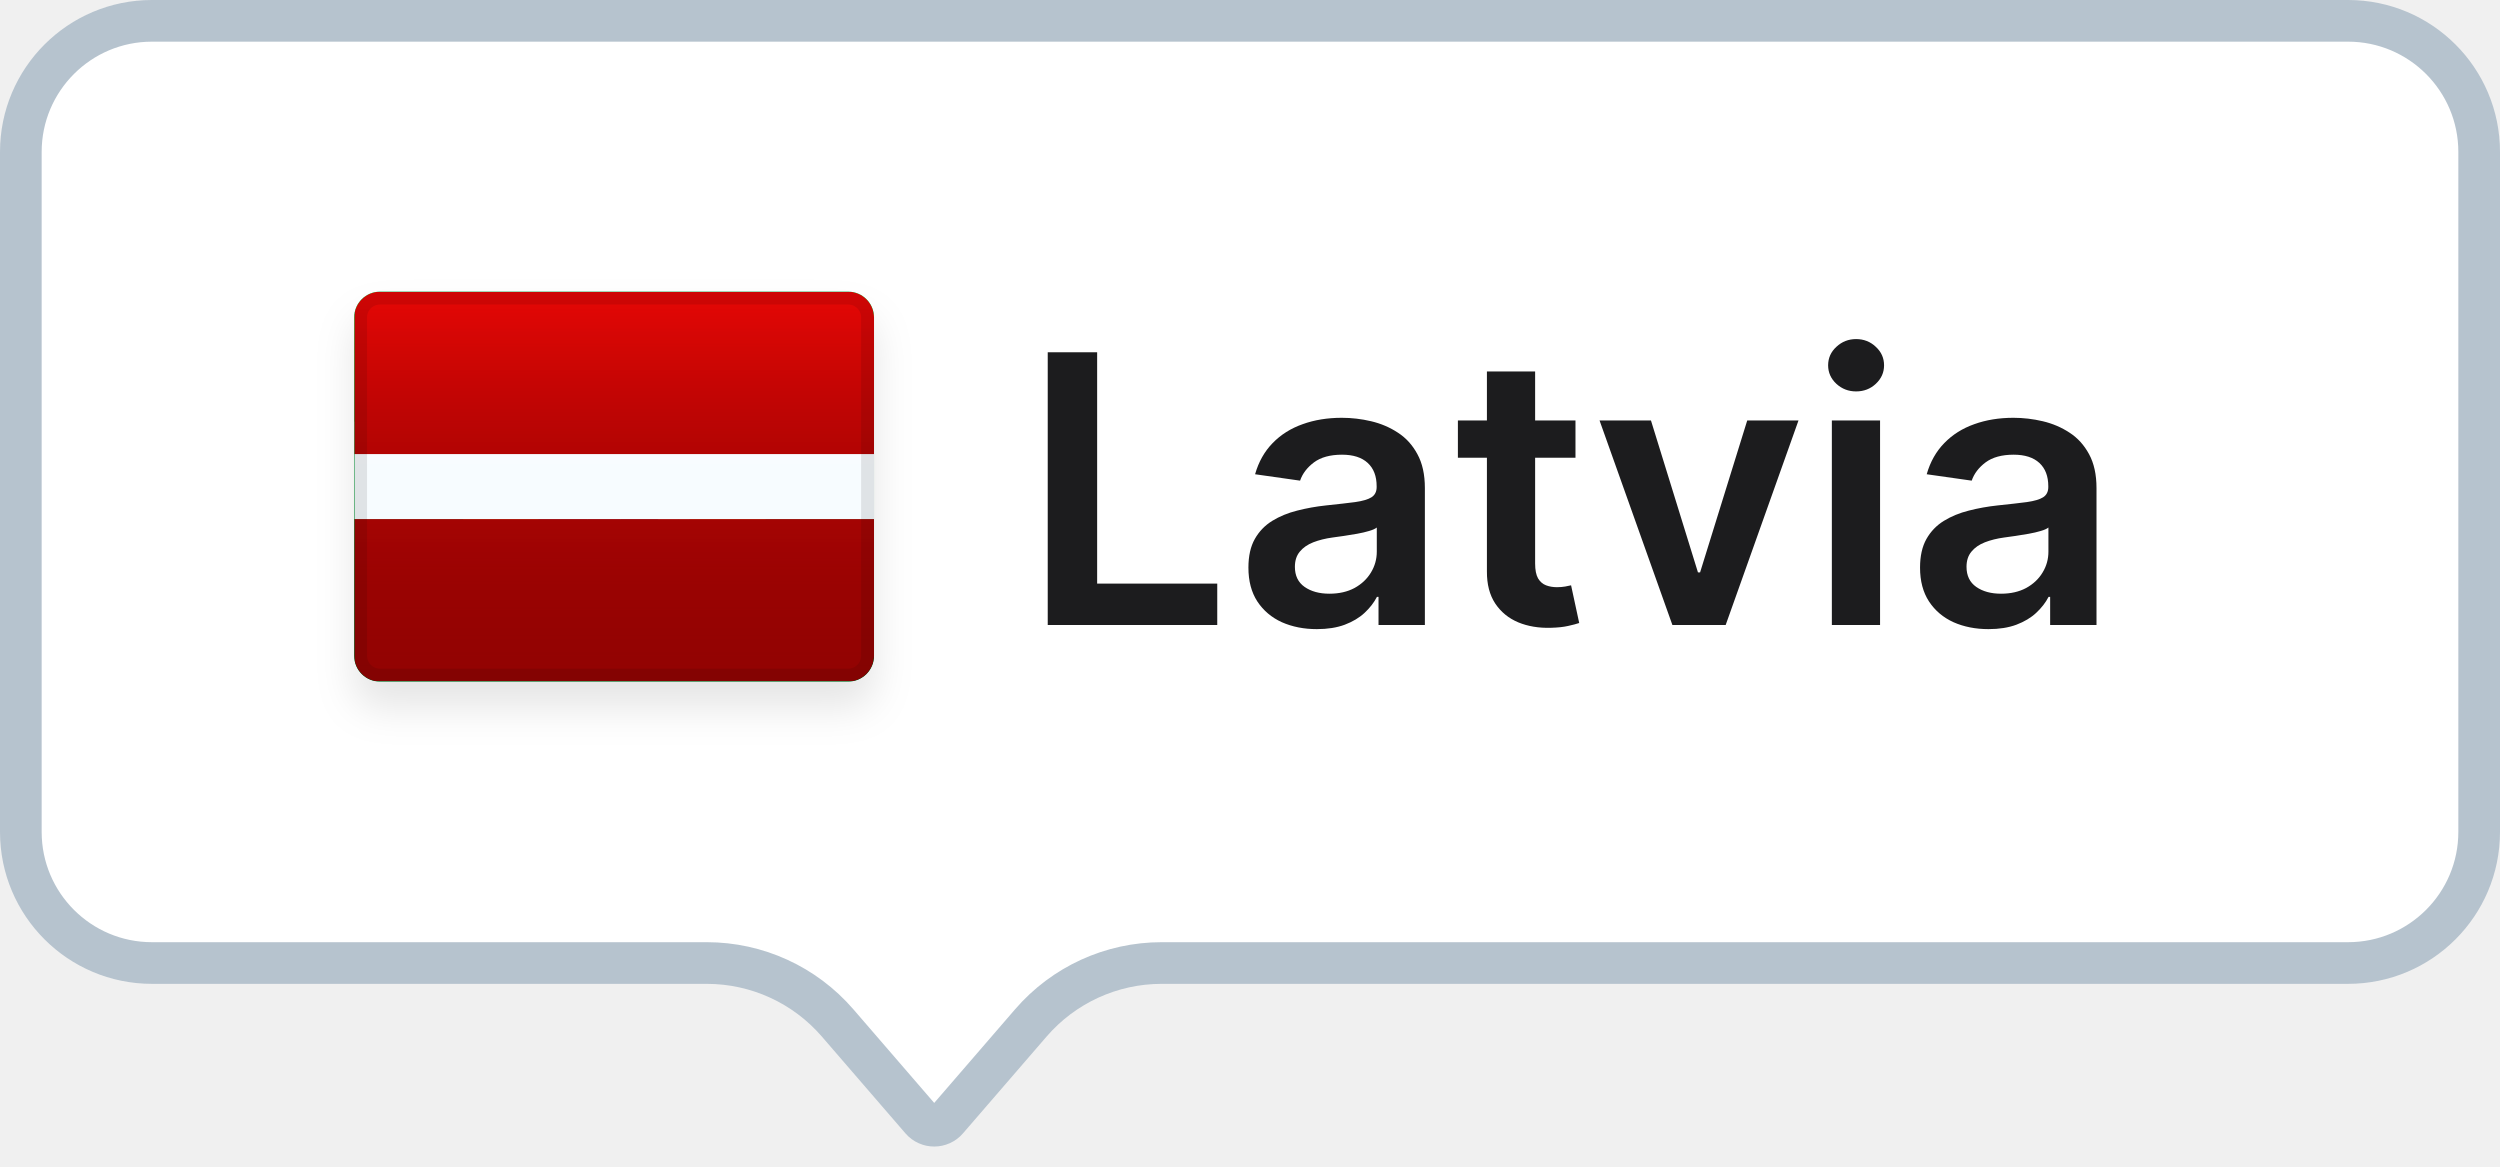
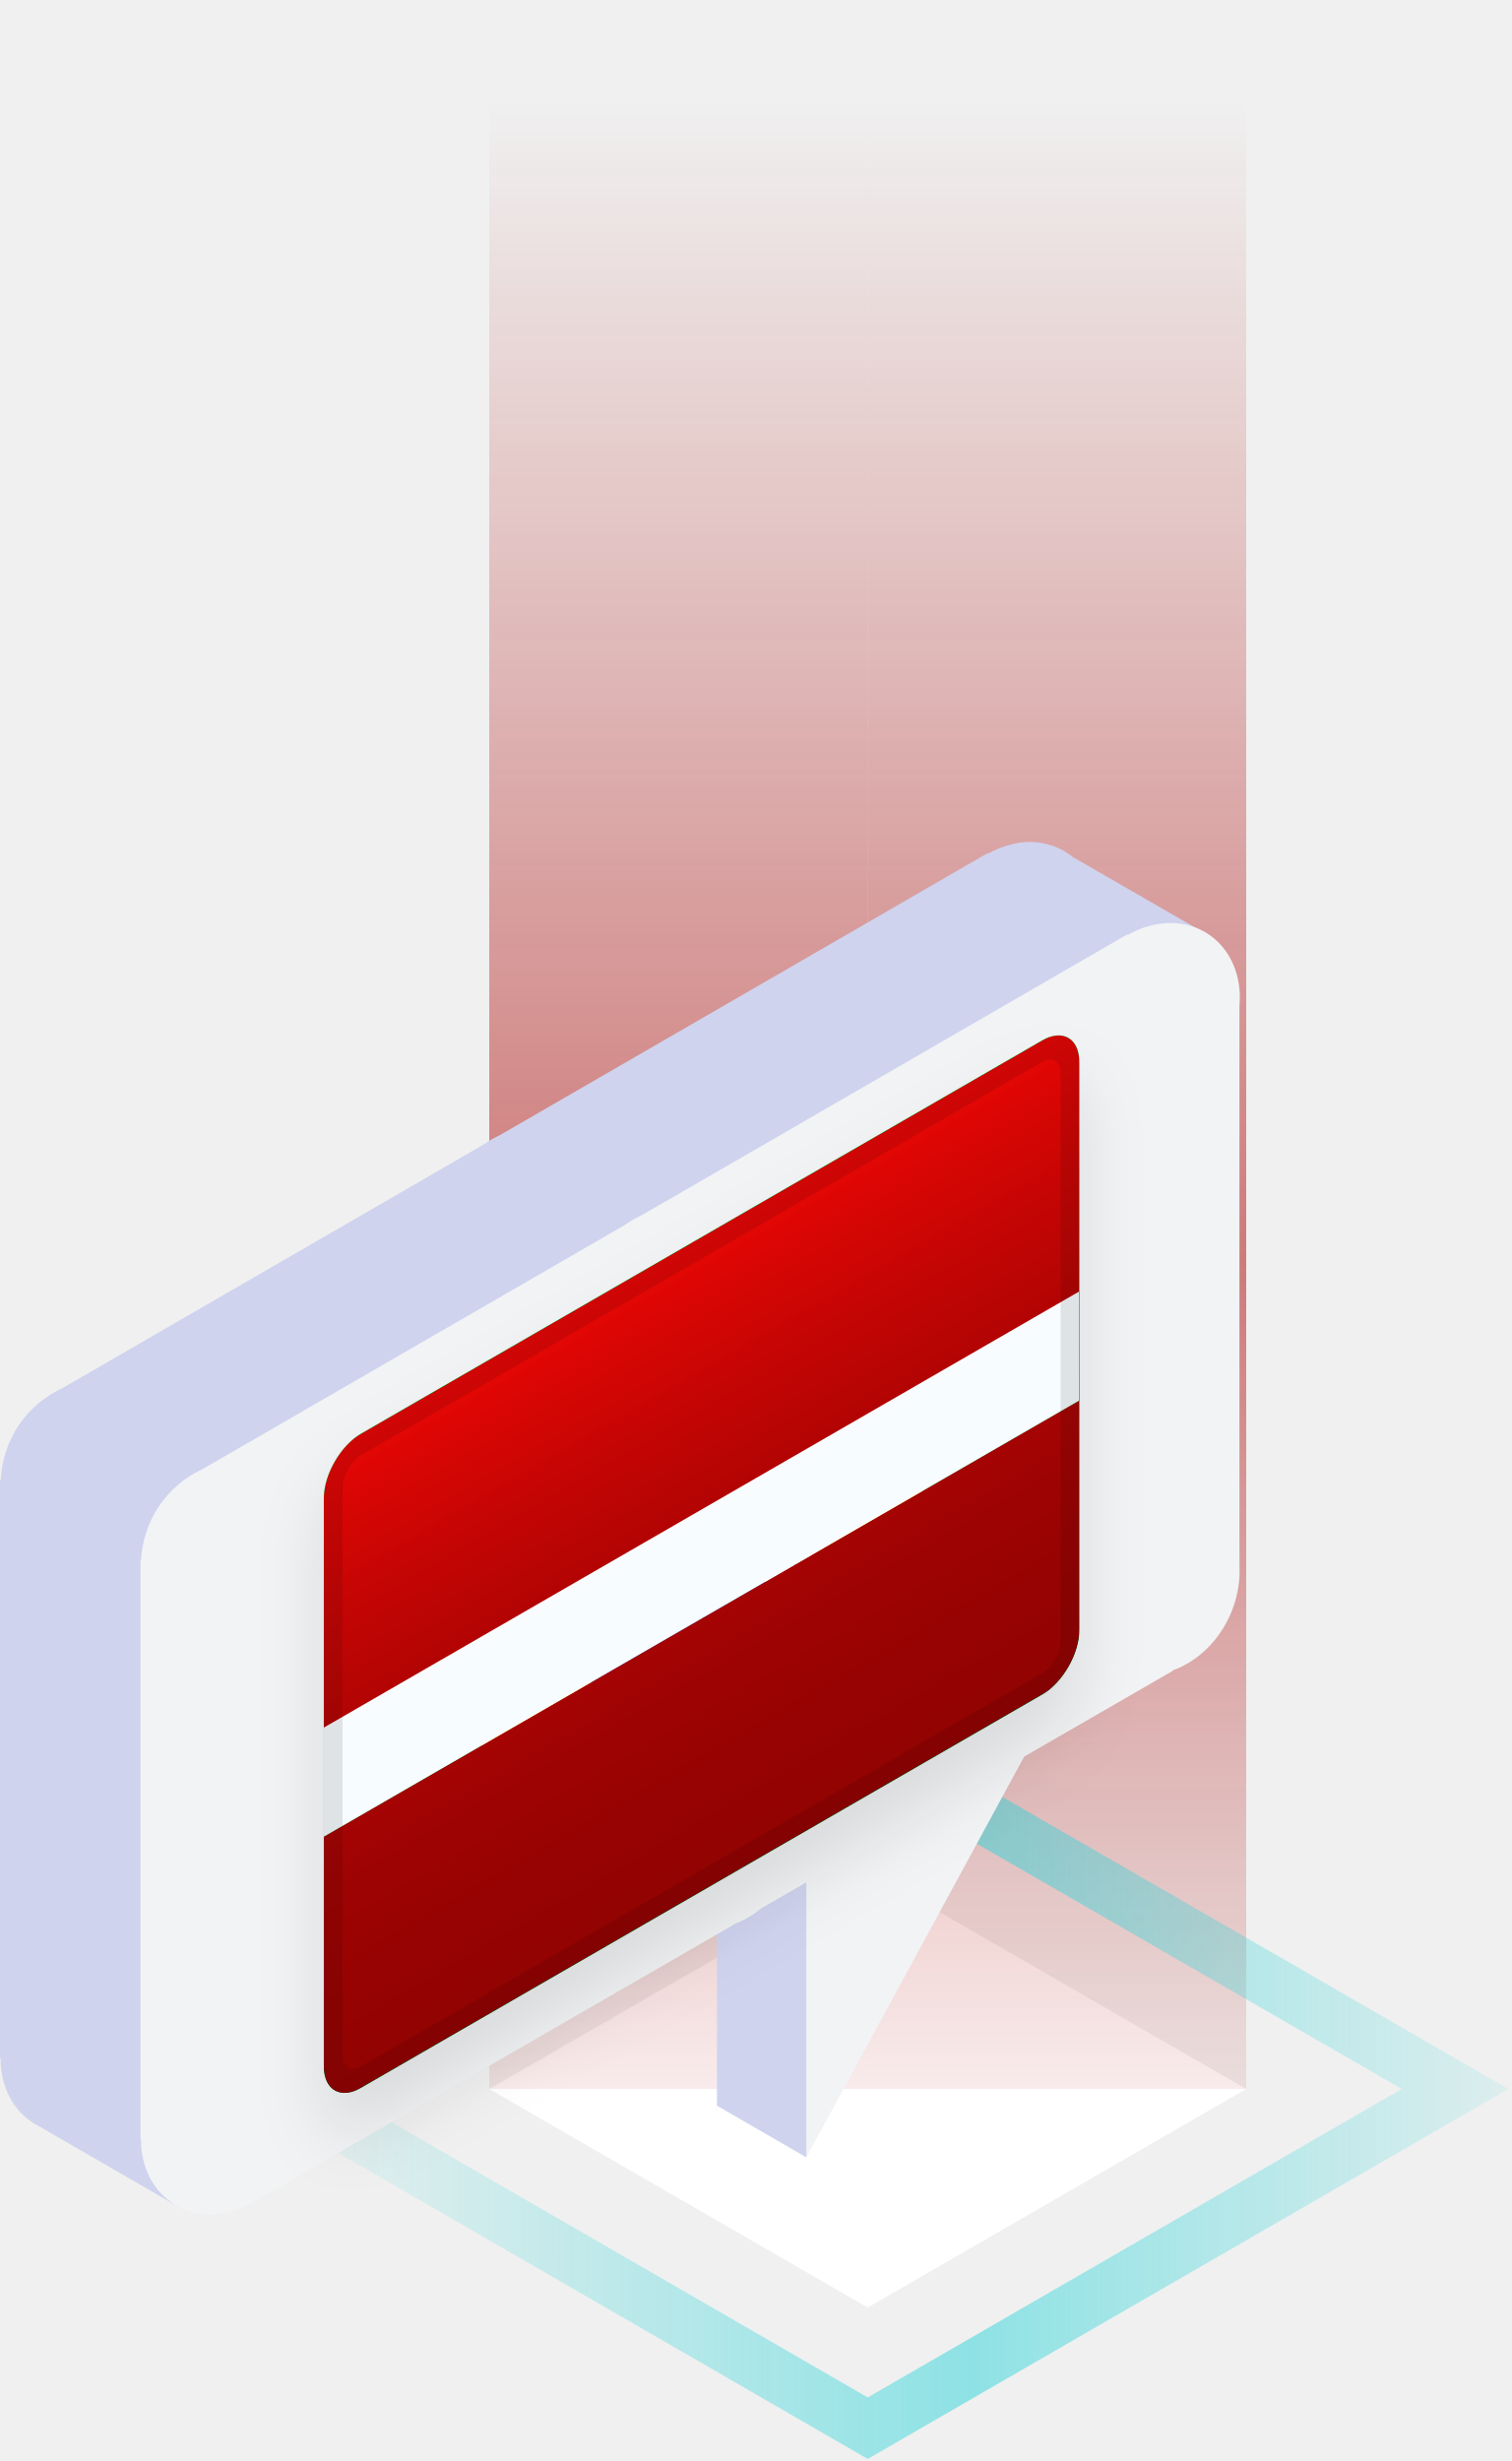
- <svg xmlns="http://www.w3.org/2000/svg" width="120" height="56" viewBox="0 0 120 56" fill="none">
-   <path d="M1 7.293C1 3.818 3.818 1 7.293 1H112.707C116.182 1 119 3.818 119 7.293V39.932C119 43.407 116.182 46.225 112.707 46.225H55.759C53.349 46.225 51.058 47.273 49.483 49.097L45.465 53.749C45.137 54.129 44.547 54.129 44.219 53.749L40.202 49.097C38.626 47.273 36.335 46.225 33.925 46.225H7.293C3.818 46.225 1 43.407 1 39.932V7.293Z" fill="white" stroke="#B6C3CE" stroke-width="2" />
-   <g filter="url(#filter0_d_306_166)">
-     <g clip-path="url(#clip0_306_166)">
-       <path fill-rule="evenodd" clip-rule="evenodd" d="M17 13.998V32.713H41.953V13.998H17Z" fill="#009933" />
-       <mask id="mask0_306_166" style="mask-type:luminance" maskUnits="userSpaceOnUse" x="17" y="13" width="25" height="20">
-         <path fill-rule="evenodd" clip-rule="evenodd" d="M17 13.998V32.713H41.953V13.998H17Z" fill="white" />
+ <svg xmlns="http://www.w3.org/2000/svg" width="70" height="114" viewBox="0 0 70 114" fill="none">
+   <path d="M57.728 96.767L40.196 106.891L22.664 96.767L40.196 86.655L57.728 96.767Z" fill="white" />
+   <path d="M57.729 0.461L40.197 0V96.766H57.729V0.461Z" fill="url(#paint0_linear_347_1860)" />
+   <path d="M40.196 0L22.664 2.316V96.766H40.196V0Z" fill="url(#paint1_linear_347_1860)" />
+   <path d="M67.403 96.766L40.196 112.48L13 96.766L40.196 81.065L67.403 96.766Z" stroke="url(#paint2_linear_347_1860)" stroke-width="2.468" stroke-miterlimit="10" />
+   <path fill-rule="evenodd" clip-rule="evenodd" d="M37.355 99.935L33.213 97.541V86.824L41.664 83.866L37.355 99.935Z" fill="#CFD3EE" />
+   <path fill-rule="evenodd" clip-rule="evenodd" d="M0 68.541V95.344H0.03V95.536C0.085 96.896 0.775 97.964 1.788 98.483L8.092 102.125L8.308 96.483L23.662 87.618L28.441 90.365L28.658 84.742C28.694 84.718 28.727 84.691 28.758 84.66L47.831 73.652V73.631C49.765 72.936 51.04 70.85 50.924 68.774V47.385L52.325 48.195L56.236 43.468L49.716 39.711C49.336 39.404 48.892 39.189 48.417 39.08C47.941 38.972 47.447 38.973 46.973 39.085C46.535 39.178 46.116 39.339 45.728 39.563V39.533L25.387 51.293L23.171 52.573C22.913 52.693 22.667 52.836 22.435 53L2.894 64.3C2.074 64.677 1.374 65.271 0.87 66.02C0.366 66.768 0.078 67.64 0.037 68.541H0Z" fill="#CFD3EE" />
+   <path fill-rule="evenodd" clip-rule="evenodd" d="M6.506 72.29V99.093H6.533C6.533 99.153 6.533 99.219 6.533 99.279C6.62 101.491 8.388 102.932 10.484 102.498C10.985 102.391 11.461 102.193 11.89 101.914L33.98 89.161V89.15L34.03 89.12C34.474 88.954 34.886 88.713 35.249 88.409L54.321 77.401V77.379C56.255 76.679 57.525 74.599 57.416 72.519V46.597C57.431 46.415 57.437 46.232 57.432 46.049C57.345 43.836 55.576 42.395 53.48 42.834C53.043 42.925 52.622 43.086 52.236 43.312L52.225 43.282L31.89 55.042L29.671 56.32C29.414 56.439 29.168 56.583 28.937 56.749L9.389 68.049C8.57 68.426 7.87 69.021 7.366 69.769C6.862 70.517 6.574 71.389 6.533 72.29H6.506Z" fill="#F2F3F5" />
+   <path fill-rule="evenodd" clip-rule="evenodd" d="M48.172 80.032L37.353 99.935V82.929L48.172 80.032Z" fill="#F2F3F5" />
+   <path fill-rule="evenodd" clip-rule="evenodd" d="M20.067 75.989C22.087 75.204 23.72 76.201 23.72 78.217C23.72 80.232 22.087 82.51 20.067 83.295C18.048 84.081 16.418 83.084 16.418 81.063C16.418 79.041 18.052 76.775 20.067 75.989ZM45.08 61.07C47.096 60.283 48.733 61.282 48.733 63.296C48.733 65.31 47.096 67.585 45.08 68.371C43.064 69.156 41.427 68.159 41.427 66.143C41.427 64.127 43.064 61.856 45.08 61.07ZM32.779 68.653C34.795 67.868 36.432 68.865 36.432 70.88C36.432 72.896 34.795 75.168 32.779 75.954C30.763 76.74 29.126 75.742 29.126 73.727C29.126 71.711 30.763 69.439 32.779 68.653Z" fill="white" />
+   <g filter="url(#filter0_d_347_1860)">
+     <g clip-path="url(#clip0_347_1860)">
+       <path fill-rule="evenodd" clip-rule="evenodd" d="M15 67.4L15 97.711L50 77.504L50 47.193L15 67.4Z" fill="#009933" />
+       <mask id="mask0_347_1860" style="mask-type:luminance" maskUnits="userSpaceOnUse" x="15" y="47" width="35" height="51">
+         <path fill-rule="evenodd" clip-rule="evenodd" d="M15 67.4L15 97.711L50 77.504L50 47.193L15 67.4Z" fill="white" />
      </mask>
-       <g mask="url(#mask0_306_166)">
-         <g filter="url(#filter1_d_306_166)">
-           <path fill-rule="evenodd" clip-rule="evenodd" d="M29.419 16.886L38.934 23.517L29.29 29.727L19.97 23.389L29.419 16.886Z" fill="#FFD221" />
-           <path fill-rule="evenodd" clip-rule="evenodd" d="M29.419 16.886L38.934 23.517L29.29 29.727L19.97 23.389L29.419 16.886Z" fill="url(#paint0_linear_306_166)" />
+       <g mask="url(#mask0_347_1860)">
+         <g filter="url(#filter1_d_347_1860)">
+           <path fill-rule="evenodd" clip-rule="evenodd" d="M32.42 62.02L45.766 65.054L32.238 82.922L19.166 80.204L32.42 62.02Z" fill="#FFD221" />
+           <path fill-rule="evenodd" clip-rule="evenodd" d="M32.42 62.02L45.766 65.054L32.238 82.922L19.166 80.204L32.42 62.02Z" fill="url(#paint3_linear_347_1860)" />
        </g>
-         <path fill-rule="evenodd" clip-rule="evenodd" d="M29.477 27.41C31.63 27.41 33.376 25.665 33.376 23.511C33.376 21.358 31.63 19.612 29.477 19.612C27.323 19.612 25.578 21.358 25.578 23.511C25.578 25.665 27.323 27.41 29.477 27.41Z" fill="#2E42A5" />
-         <mask id="mask1_306_166" style="mask-type:luminance" maskUnits="userSpaceOnUse" x="25" y="19" width="9" height="9">
-           <path fill-rule="evenodd" clip-rule="evenodd" d="M29.477 27.41C31.63 27.41 33.376 25.665 33.376 23.511C33.376 21.358 31.63 19.612 29.477 19.612C27.323 19.612 25.578 21.358 25.578 23.511C25.578 25.665 27.323 27.41 29.477 27.41Z" fill="white" />
+         <path fill-rule="evenodd" clip-rule="evenodd" d="M32.498 79.019C35.518 77.275 37.967 73.034 37.967 69.546C37.967 66.059 35.518 64.645 32.498 66.389C29.478 68.133 27.029 72.374 27.029 75.861C27.029 79.349 29.478 80.762 32.498 79.019Z" fill="#2E42A5" />
+         <mask id="mask1_347_1860" style="mask-type:luminance" maskUnits="userSpaceOnUse" x="27" y="65" width="11" height="15">
+           <path fill-rule="evenodd" clip-rule="evenodd" d="M32.498 79.019C35.518 77.275 37.967 73.034 37.967 69.546C37.967 66.059 35.518 64.645 32.498 66.389C29.478 68.133 27.029 72.374 27.029 75.861C27.029 79.349 29.478 80.762 32.498 79.019Z" fill="white" />
        </mask>
-         <g mask="url(#mask1_306_166)">
-           <path fill-rule="evenodd" clip-rule="evenodd" d="M28.213 25.36L28.039 25.451L28.072 25.257L27.931 25.12L28.126 25.091L28.213 24.915L28.3 25.091L28.495 25.12L28.354 25.257L28.387 25.451L28.213 25.36Z" fill="#F7FCFF" />
-           <path fill-rule="evenodd" clip-rule="evenodd" d="M29.773 25.36L29.599 25.451L29.632 25.257L29.491 25.12L29.686 25.091L29.773 24.915L29.86 25.091L30.055 25.12L29.914 25.257L29.947 25.451L29.773 25.36Z" fill="#F7FCFF" />
-           <path fill-rule="evenodd" clip-rule="evenodd" d="M29.773 26.295L29.599 26.387L29.632 26.193L29.491 26.055L29.686 26.027L29.773 25.851L29.86 26.027L30.055 26.055L29.914 26.193L29.947 26.387L29.773 26.295Z" fill="#F7FCFF" />
-           <path fill-rule="evenodd" clip-rule="evenodd" d="M28.993 23.021L28.819 23.112L28.852 22.918L28.711 22.781L28.906 22.753L28.993 22.576L29.08 22.753L29.275 22.781L29.134 22.918L29.167 23.112L28.993 23.021Z" fill="#F7FCFF" />
-           <path fill-rule="evenodd" clip-rule="evenodd" d="M28.993 24.58L28.819 24.672L28.852 24.478L28.711 24.34L28.906 24.312L28.993 24.136L29.08 24.312L29.275 24.34L29.134 24.478L29.167 24.672L28.993 24.58Z" fill="#F7FCFF" />
-           <path fill-rule="evenodd" clip-rule="evenodd" d="M27.902 23.8L27.728 23.892L27.761 23.698L27.62 23.56L27.815 23.532L27.902 23.355L27.989 23.532L28.184 23.56L28.043 23.698L28.076 23.892L27.902 23.8Z" fill="#F7FCFF" />
-           <path fill-rule="evenodd" clip-rule="evenodd" d="M26.809 24.425L26.635 24.517L26.668 24.323L26.527 24.185L26.722 24.157L26.809 23.98L26.896 24.157L27.091 24.185L26.95 24.323L26.983 24.517L26.809 24.425Z" fill="#F7FCFF" />
-           <path fill-rule="evenodd" clip-rule="evenodd" d="M30.397 21.773L30.223 21.864L30.256 21.67L30.115 21.533L30.31 21.505L30.397 21.328L30.484 21.505L30.679 21.533L30.538 21.67L30.571 21.864L30.397 21.773Z" fill="#F7FCFF" />
-           <path d="M24.74 22.573L24.857 21.018C28.598 21.3 31.551 22.53 33.679 24.718L32.56 25.805C30.717 23.909 28.122 22.828 24.74 22.573Z" fill="#F7FCFF" />
-           <path d="M26.582 22.266L26.622 21.878C29.034 22.128 31.103 23.052 32.822 24.647L32.557 24.933C30.9 23.395 28.91 22.507 26.582 22.266Z" fill="#009933" />
+         <g mask="url(#mask1_347_1860)">
+           <path fill-rule="evenodd" clip-rule="evenodd" d="M30.726 76.72L30.482 77.01L30.529 76.668L30.331 76.56L30.604 76.357L30.726 76L30.848 76.216L31.122 76.104L30.924 76.44L30.971 76.727L30.726 76.72Z" fill="#F7FCFF" />
+           <path fill-rule="evenodd" clip-rule="evenodd" d="M32.916 75.457L32.671 75.746L32.718 75.405L32.52 75.297L32.794 75.093L32.916 74.737L33.038 74.952L33.311 74.841L33.113 75.177L33.16 75.464L32.916 75.457Z" fill="#F7FCFF" />
+           <path fill-rule="evenodd" clip-rule="evenodd" d="M32.916 76.972L32.671 77.261L32.718 76.92L32.52 76.812L32.794 76.608L32.916 76.252L33.038 76.467L33.311 76.355L33.113 76.692L33.16 76.979L32.916 76.972Z" fill="#F7FCFF" />
+           <path fill-rule="evenodd" clip-rule="evenodd" d="M31.82 72.3L31.576 72.59L31.622 72.249L31.425 72.14L31.698 71.937L31.82 71.58L31.942 71.796L32.215 71.684L32.018 72.02L32.064 72.308L31.82 72.3Z" fill="#F7FCFF" />
+           <path fill-rule="evenodd" clip-rule="evenodd" d="M31.82 74.827L31.576 75.116L31.622 74.775L31.425 74.667L31.698 74.463L31.82 74.107L31.942 74.322L32.215 74.21L32.018 74.547L32.064 74.834L31.82 74.827Z" fill="#F7FCFF" />
+           <path fill-rule="evenodd" clip-rule="evenodd" d="M30.293 74.446L30.048 74.736L30.095 74.394L29.897 74.286L30.17 74.083L30.293 73.726L30.415 73.942L30.688 73.83L30.49 74.166L30.537 74.454L30.293 74.446Z" fill="#F7FCFF" />
+           <path fill-rule="evenodd" clip-rule="evenodd" d="M28.759 76.344L28.515 76.633L28.562 76.292L28.364 76.184L28.637 75.98L28.759 75.624L28.881 75.839L29.155 75.727L28.957 76.064L29.004 76.351L28.759 76.344Z" fill="#F7FCFF" />
+           <path fill-rule="evenodd" clip-rule="evenodd" d="M33.791 69.141L33.546 69.431L33.593 69.09L33.395 68.981L33.669 68.778L33.791 68.422L33.913 68.637L34.186 68.525L33.988 68.862L34.035 69.149L33.791 69.141Z" fill="#F7FCFF" />
+           <path d="M25.857 75.019L26.022 72.406C31.27 69.833 35.412 69.434 38.395 71.255L36.827 73.921C34.241 72.343 30.602 72.693 25.857 75.019Z" fill="#F7FCFF" />
+           <path d="M28.441 73.031L28.498 72.37C31.881 70.821 34.782 70.642 37.194 71.835L36.822 72.512C34.498 71.363 31.707 71.535 28.441 73.031Z" fill="#009933" />
        </g>
-         <mask id="mask2_306_166" style="mask-type:luminance" maskUnits="userSpaceOnUse" x="17" y="13" width="25" height="20">
-           <rect x="17" y="13.998" width="24.953" height="18.715" fill="white" />
+         <mask id="mask2_347_1860" style="mask-type:luminance" maskUnits="userSpaceOnUse" x="15" y="47" width="35" height="51">
+           <rect width="40.414" height="30.311" transform="matrix(0.866025 -0.5 2.20305e-08 1 15 67.3994)" fill="white" />
        </mask>
-         <g mask="url(#mask2_306_166)">
-           <path fill-rule="evenodd" clip-rule="evenodd" d="M17 24.915H41.953V32.713H17V24.915Z" fill="#AB0403" />
-           <path fill-rule="evenodd" clip-rule="evenodd" d="M17 20.236H41.953V24.915H17V20.236Z" fill="#F7FCFF" />
-           <path fill-rule="evenodd" clip-rule="evenodd" d="M17 13.998H41.953V21.796H17V13.998Z" fill="#AB0403" />
+         <g mask="url(#mask2_347_1860)">
+           <path fill-rule="evenodd" clip-rule="evenodd" d="M15 85.08L50 64.872L50 77.502L15 97.709L15 85.08Z" fill="#AB0403" />
+           <path fill-rule="evenodd" clip-rule="evenodd" d="M15 77.501L50 57.294L50 64.872L15 85.079L15 77.501Z" fill="#F7FCFF" />
+           <path fill-rule="evenodd" clip-rule="evenodd" d="M15 67.398L50 47.191L50 59.821L15 80.028L15 67.398Z" fill="#AB0403" />
        </g>
      </g>
-       <rect x="17" y="14" width="24.953" height="18.715" fill="url(#paint1_linear_306_166)" style="mix-blend-mode:overlay" />
+       <rect width="40.414" height="30.311" transform="matrix(0.866025 -0.5 2.20305e-08 1 15 67.4028)" fill="url(#paint4_linear_347_1860)" style="mix-blend-mode:overlay" />
    </g>
-     <rect x="17.309" y="14.309" width="24.334" height="18.096" rx="0.928" stroke="black" stroke-opacity="0.1" stroke-width="0.619" style="mix-blend-mode:multiply" />
+     <rect x="0.434" y="0.25" width="39.413" height="29.309" rx="1.503" transform="matrix(0.866025 -0.5 2.20305e-08 1 15.0581 67.6207)" stroke="black" stroke-opacity="0.1" stroke-width="1.002" style="mix-blend-mode:multiply" />
  </g>
-   <path d="M50.291 30V16.909H52.663V28.012H58.428V30H50.291ZM63.209 30.198C62.587 30.198 62.027 30.087 61.528 29.866C61.034 29.64 60.642 29.308 60.352 28.869C60.067 28.43 59.924 27.889 59.924 27.245C59.924 26.691 60.026 26.233 60.231 25.871C60.435 25.509 60.715 25.219 61.068 25.001C61.422 24.784 61.82 24.62 62.264 24.509C62.711 24.394 63.173 24.311 63.651 24.26C64.226 24.2 64.692 24.147 65.05 24.1C65.408 24.049 65.668 23.972 65.83 23.87C65.996 23.764 66.079 23.599 66.079 23.378V23.34C66.079 22.858 65.937 22.485 65.651 22.221C65.366 21.957 64.954 21.825 64.418 21.825C63.851 21.825 63.401 21.948 63.069 22.195C62.741 22.442 62.519 22.734 62.404 23.071L60.244 22.764C60.414 22.168 60.695 21.669 61.087 21.268C61.479 20.864 61.959 20.561 62.526 20.361C63.092 20.156 63.719 20.054 64.405 20.054C64.878 20.054 65.349 20.109 65.817 20.22C66.286 20.331 66.715 20.514 67.102 20.77C67.49 21.021 67.801 21.364 68.035 21.799C68.274 22.234 68.394 22.777 68.394 23.429V30H66.169V28.651H66.092C65.952 28.924 65.754 29.18 65.498 29.418C65.246 29.653 64.929 29.842 64.546 29.987C64.166 30.128 63.721 30.198 63.209 30.198ZM63.81 28.498C64.275 28.498 64.678 28.406 65.019 28.223C65.359 28.035 65.621 27.788 65.805 27.482C65.992 27.175 66.086 26.84 66.086 26.478V25.321C66.013 25.381 65.89 25.436 65.715 25.487C65.545 25.538 65.353 25.583 65.14 25.621C64.927 25.66 64.716 25.694 64.507 25.724C64.298 25.754 64.117 25.779 63.964 25.8C63.619 25.847 63.31 25.924 63.037 26.03C62.764 26.137 62.549 26.286 62.391 26.478C62.234 26.666 62.155 26.908 62.155 27.207C62.155 27.633 62.31 27.954 62.621 28.172C62.932 28.389 63.329 28.498 63.81 28.498ZM75.623 20.182V21.972H69.979V20.182H75.623ZM71.372 17.829H73.686V27.047C73.686 27.358 73.733 27.597 73.827 27.763C73.925 27.925 74.053 28.035 74.21 28.095C74.368 28.155 74.543 28.185 74.734 28.185C74.879 28.185 75.011 28.174 75.131 28.153C75.254 28.131 75.348 28.112 75.412 28.095L75.802 29.904C75.678 29.947 75.501 29.994 75.271 30.045C75.046 30.096 74.769 30.126 74.44 30.134C73.861 30.151 73.339 30.064 72.874 29.872C72.41 29.676 72.041 29.374 71.769 28.965C71.5 28.555 71.368 28.044 71.372 27.43V17.829ZM86.328 20.182L82.832 30H80.275L76.778 20.182H79.246L81.502 27.475H81.604L83.867 20.182H86.328ZM87.929 30V20.182H90.243V30H87.929ZM89.093 18.788C88.726 18.788 88.411 18.667 88.147 18.424C87.882 18.177 87.75 17.881 87.75 17.535C87.75 17.186 87.882 16.89 88.147 16.647C88.411 16.4 88.726 16.276 89.093 16.276C89.463 16.276 89.779 16.4 90.038 16.647C90.303 16.89 90.435 17.186 90.435 17.535C90.435 17.881 90.303 18.177 90.038 18.424C89.779 18.667 89.463 18.788 89.093 18.788ZM95.448 30.198C94.826 30.198 94.265 30.087 93.767 29.866C93.272 29.64 92.88 29.308 92.591 28.869C92.305 28.43 92.162 27.889 92.162 27.245C92.162 26.691 92.265 26.233 92.469 25.871C92.674 25.509 92.953 25.219 93.306 25.001C93.66 24.784 94.059 24.62 94.502 24.509C94.949 24.394 95.412 24.311 95.889 24.26C96.464 24.2 96.931 24.147 97.289 24.1C97.647 24.049 97.907 23.972 98.069 23.87C98.235 23.764 98.318 23.599 98.318 23.378V23.34C98.318 22.858 98.175 22.485 97.89 22.221C97.604 21.957 97.193 21.825 96.656 21.825C96.089 21.825 95.64 21.948 95.307 22.195C94.979 22.442 94.757 22.734 94.642 23.071L92.482 22.764C92.652 22.168 92.934 21.669 93.326 21.268C93.718 20.864 94.197 20.561 94.764 20.361C95.331 20.156 95.957 20.054 96.643 20.054C97.116 20.054 97.587 20.109 98.056 20.22C98.525 20.331 98.953 20.514 99.341 20.77C99.728 21.021 100.039 21.364 100.274 21.799C100.512 22.234 100.632 22.777 100.632 23.429V30H98.407V28.651H98.331C98.19 28.924 97.992 29.18 97.736 29.418C97.485 29.653 97.167 29.842 96.784 29.987C96.404 30.128 95.959 30.198 95.448 30.198ZM96.049 28.498C96.513 28.498 96.916 28.406 97.257 28.223C97.598 28.035 97.86 27.788 98.043 27.482C98.231 27.175 98.324 26.84 98.324 26.478V25.321C98.252 25.381 98.128 25.436 97.954 25.487C97.783 25.538 97.591 25.583 97.378 25.621C97.165 25.66 96.954 25.694 96.745 25.724C96.537 25.754 96.356 25.779 96.202 25.8C95.857 25.847 95.548 25.924 95.275 26.03C95.002 26.137 94.787 26.286 94.63 26.478C94.472 26.666 94.393 26.908 94.393 27.207C94.393 27.633 94.549 27.954 94.86 28.172C95.171 28.389 95.567 28.498 96.049 28.498Z" fill="#1C1C1E" />
  <defs>
-     <filter id="filter0_d_306_166" x="15.144" y="13.382" width="28.664" height="22.426" filterUnits="userSpaceOnUse" color-interpolation-filters="sRGB">
+     <filter id="filter0_d_347_1860" x="11.995" y="46.195" width="41.011" height="56.529" filterUnits="userSpaceOnUse" color-interpolation-filters="sRGB">
      <feFlood flood-opacity="0" result="BackgroundImageFix" />
      <feColorMatrix in="SourceAlpha" type="matrix" values="0 0 0 0 0 0 0 0 0 0 0 0 0 0 0 0 0 0 127 0" result="hardAlpha" />
-       <feOffset dy="1.237" />
-       <feGaussianBlur stdDeviation="0.928" />
+       <feOffset dy="2.004" />
+       <feGaussianBlur stdDeviation="1.503" />
      <feColorMatrix type="matrix" values="0 0 0 0 0 0 0 0 0 0 0 0 0 0 0 0 0 0 0.1 0" />
-       <feBlend mode="normal" in2="BackgroundImageFix" result="effect1_dropShadow_306_166" />
-       <feBlend mode="normal" in="SourceGraphic" in2="effect1_dropShadow_306_166" result="shape" />
+       <feBlend mode="normal" in2="BackgroundImageFix" result="effect1_dropShadow_347_1860" />
+       <feBlend mode="normal" in="SourceGraphic" in2="effect1_dropShadow_347_1860" result="shape" />
    </filter>
-     <filter id="filter1_d_306_166" x="19.97" y="16.887" width="18.964" height="12.841" filterUnits="userSpaceOnUse" color-interpolation-filters="sRGB">
+     <filter id="filter1_d_347_1860" x="19.166" y="62.02" width="26.6" height="20.902" filterUnits="userSpaceOnUse" color-interpolation-filters="sRGB">
      <feFlood flood-opacity="0" result="BackgroundImageFix" />
      <feColorMatrix in="SourceAlpha" type="matrix" values="0 0 0 0 0 0 0 0 0 0 0 0 0 0 0 0 0 0 127 0" result="hardAlpha" />
      <feOffset />
      <feColorMatrix type="matrix" values="0 0 0 0 0.031 0 0 0 0 0.369 0 0 0 0 0 0 0 0 0.28 0" />
-       <feBlend mode="normal" in2="BackgroundImageFix" result="effect1_dropShadow_306_166" />
-       <feBlend mode="normal" in="SourceGraphic" in2="effect1_dropShadow_306_166" result="shape" />
+       <feBlend mode="normal" in2="BackgroundImageFix" result="effect1_dropShadow_347_1860" />
+       <feBlend mode="normal" in="SourceGraphic" in2="effect1_dropShadow_347_1860" result="shape" />
    </filter>
-     <linearGradient id="paint0_linear_306_166" x1="41.953" y1="32.713" x2="41.953" y2="13.998" gradientUnits="userSpaceOnUse">
+     <linearGradient id="paint0_linear_347_1860" x1="48.963" y1="4.68" x2="48.963" y2="103.823" gradientUnits="userSpaceOnUse">
+       <stop stop-color="#AB0403" stop-opacity="0" />
+       <stop offset="0.542" stop-color="#AB0403" stop-opacity="0.5" />
+       <stop offset="1" stop-color="#AB0403" stop-opacity="0" />
+     </linearGradient>
+     <linearGradient id="paint1_linear_347_1860" x1="31.43" y1="4.68" x2="31.43" y2="103.823" gradientUnits="userSpaceOnUse">
+       <stop stop-color="#AB0403" stop-opacity="0" />
+       <stop offset="0.542" stop-color="#AB0403" stop-opacity="0.5" />
+       <stop offset="1" stop-color="#AB0403" stop-opacity="0" />
+     </linearGradient>
+     <linearGradient id="paint2_linear_347_1860" x1="10.575" y1="96.766" x2="69.828" y2="96.766" gradientUnits="userSpaceOnUse">
+       <stop stop-color="#2CD4D9" stop-opacity="0" />
+       <stop offset="0.58" stop-color="#2CD4D9" stop-opacity="0.5" />
+       <stop offset="1" stop-color="#2CD4D9" stop-opacity="0.1" />
+     </linearGradient>
+     <linearGradient id="paint3_linear_347_1860" x1="50" y1="77.503" x2="36.875" y2="54.77" gradientUnits="userSpaceOnUse">
      <stop stop-color="#FFC600" />
      <stop offset="1" stop-color="#FFDE42" />
    </linearGradient>
-     <linearGradient id="paint1_linear_306_166" x1="29.477" y1="14" x2="29.477" y2="32.715" gradientUnits="userSpaceOnUse">
+     <linearGradient id="paint4_linear_347_1860" x1="20.207" y1="0" x2="20.207" y2="30.311" gradientUnits="userSpaceOnUse">
      <stop stop-color="white" stop-opacity="0.7" />
      <stop offset="1" stop-opacity="0.3" />
    </linearGradient>
-     <clipPath id="clip0_306_166">
-       <rect x="17" y="14" width="24.953" height="18.715" rx="1.237" fill="white" />
+     <clipPath id="clip0_347_1860">
+       <rect width="40.414" height="30.311" rx="2.004" transform="matrix(0.866025 -0.5 2.20305e-08 1 15 67.4038)" fill="white" />
    </clipPath>
  </defs>
</svg>
